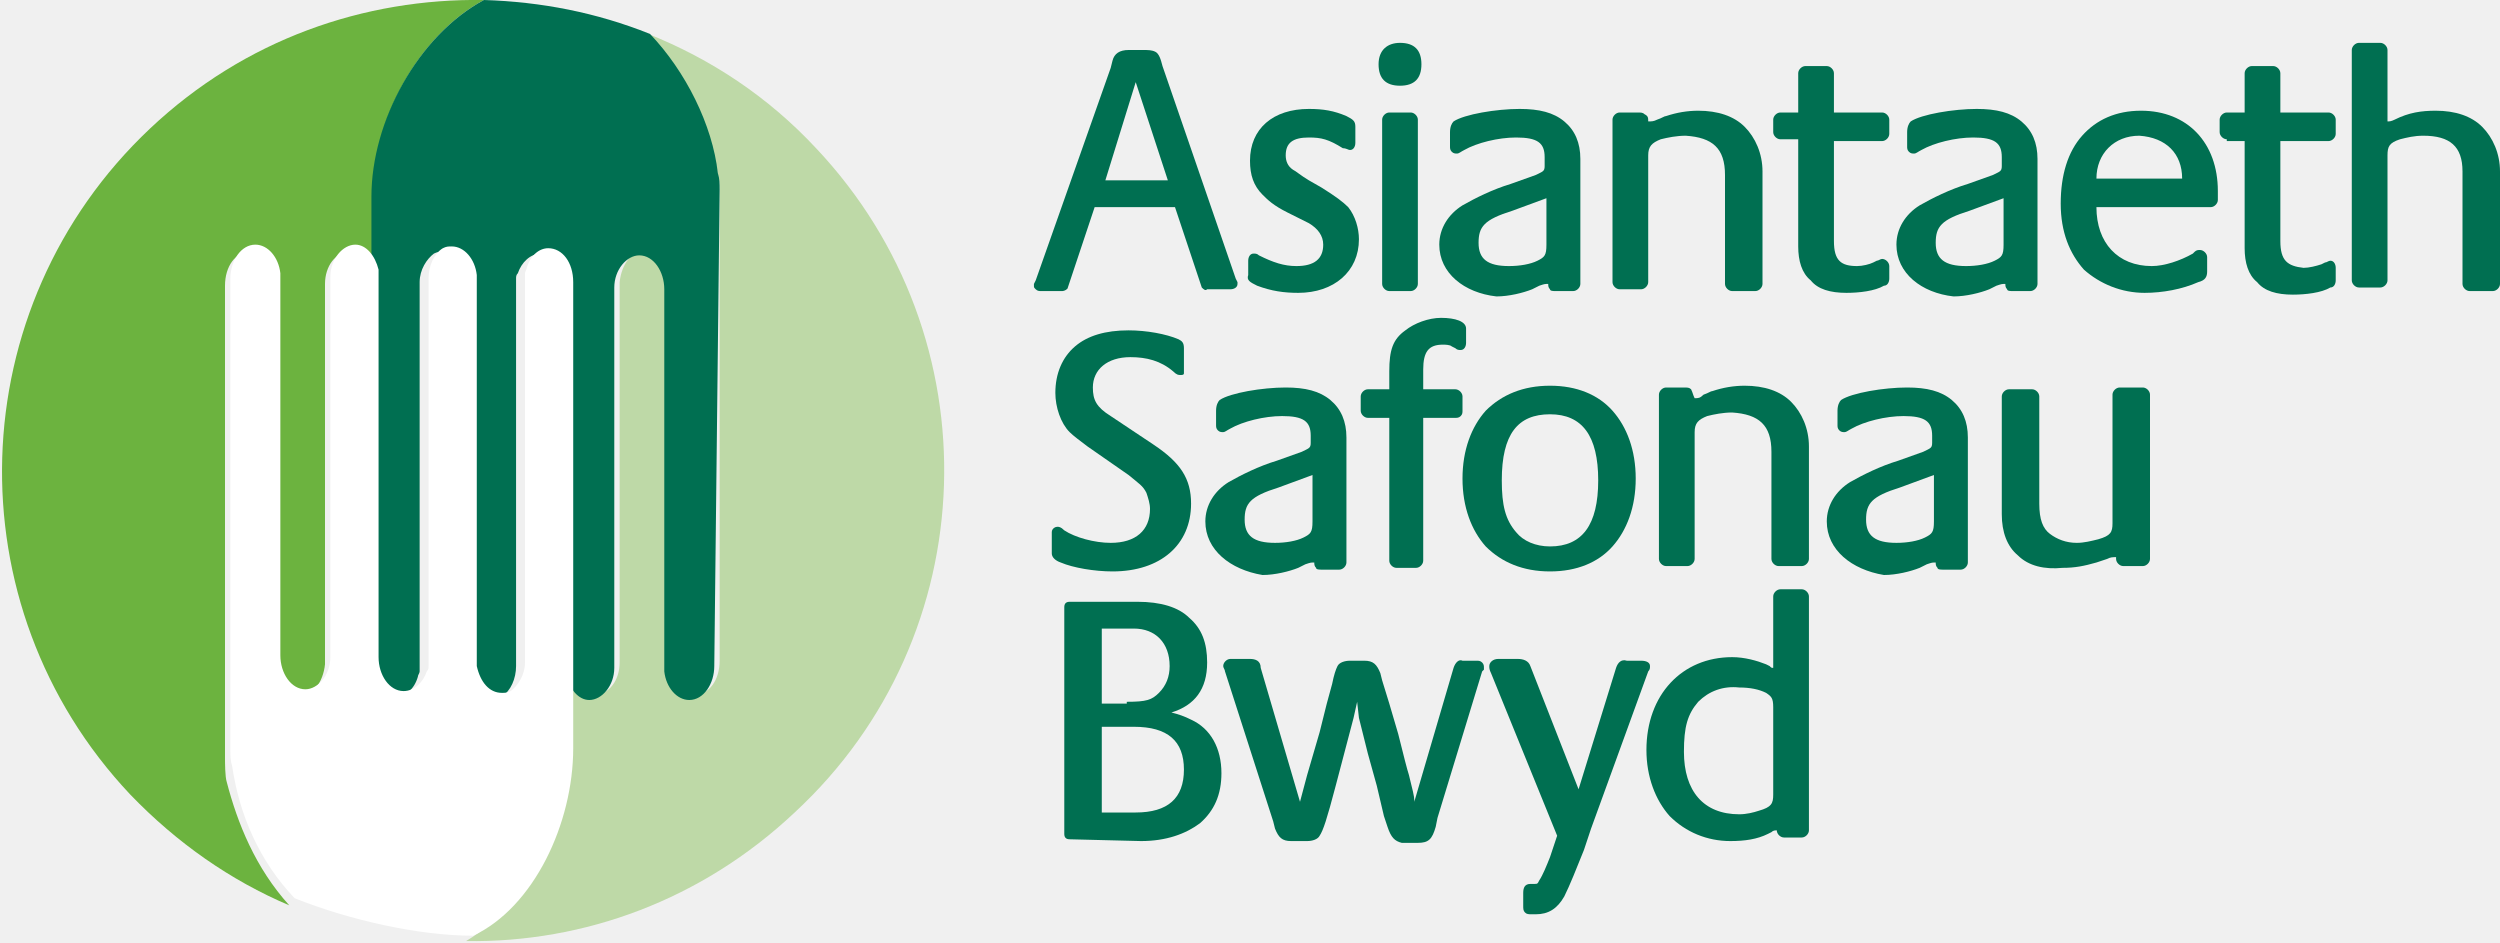
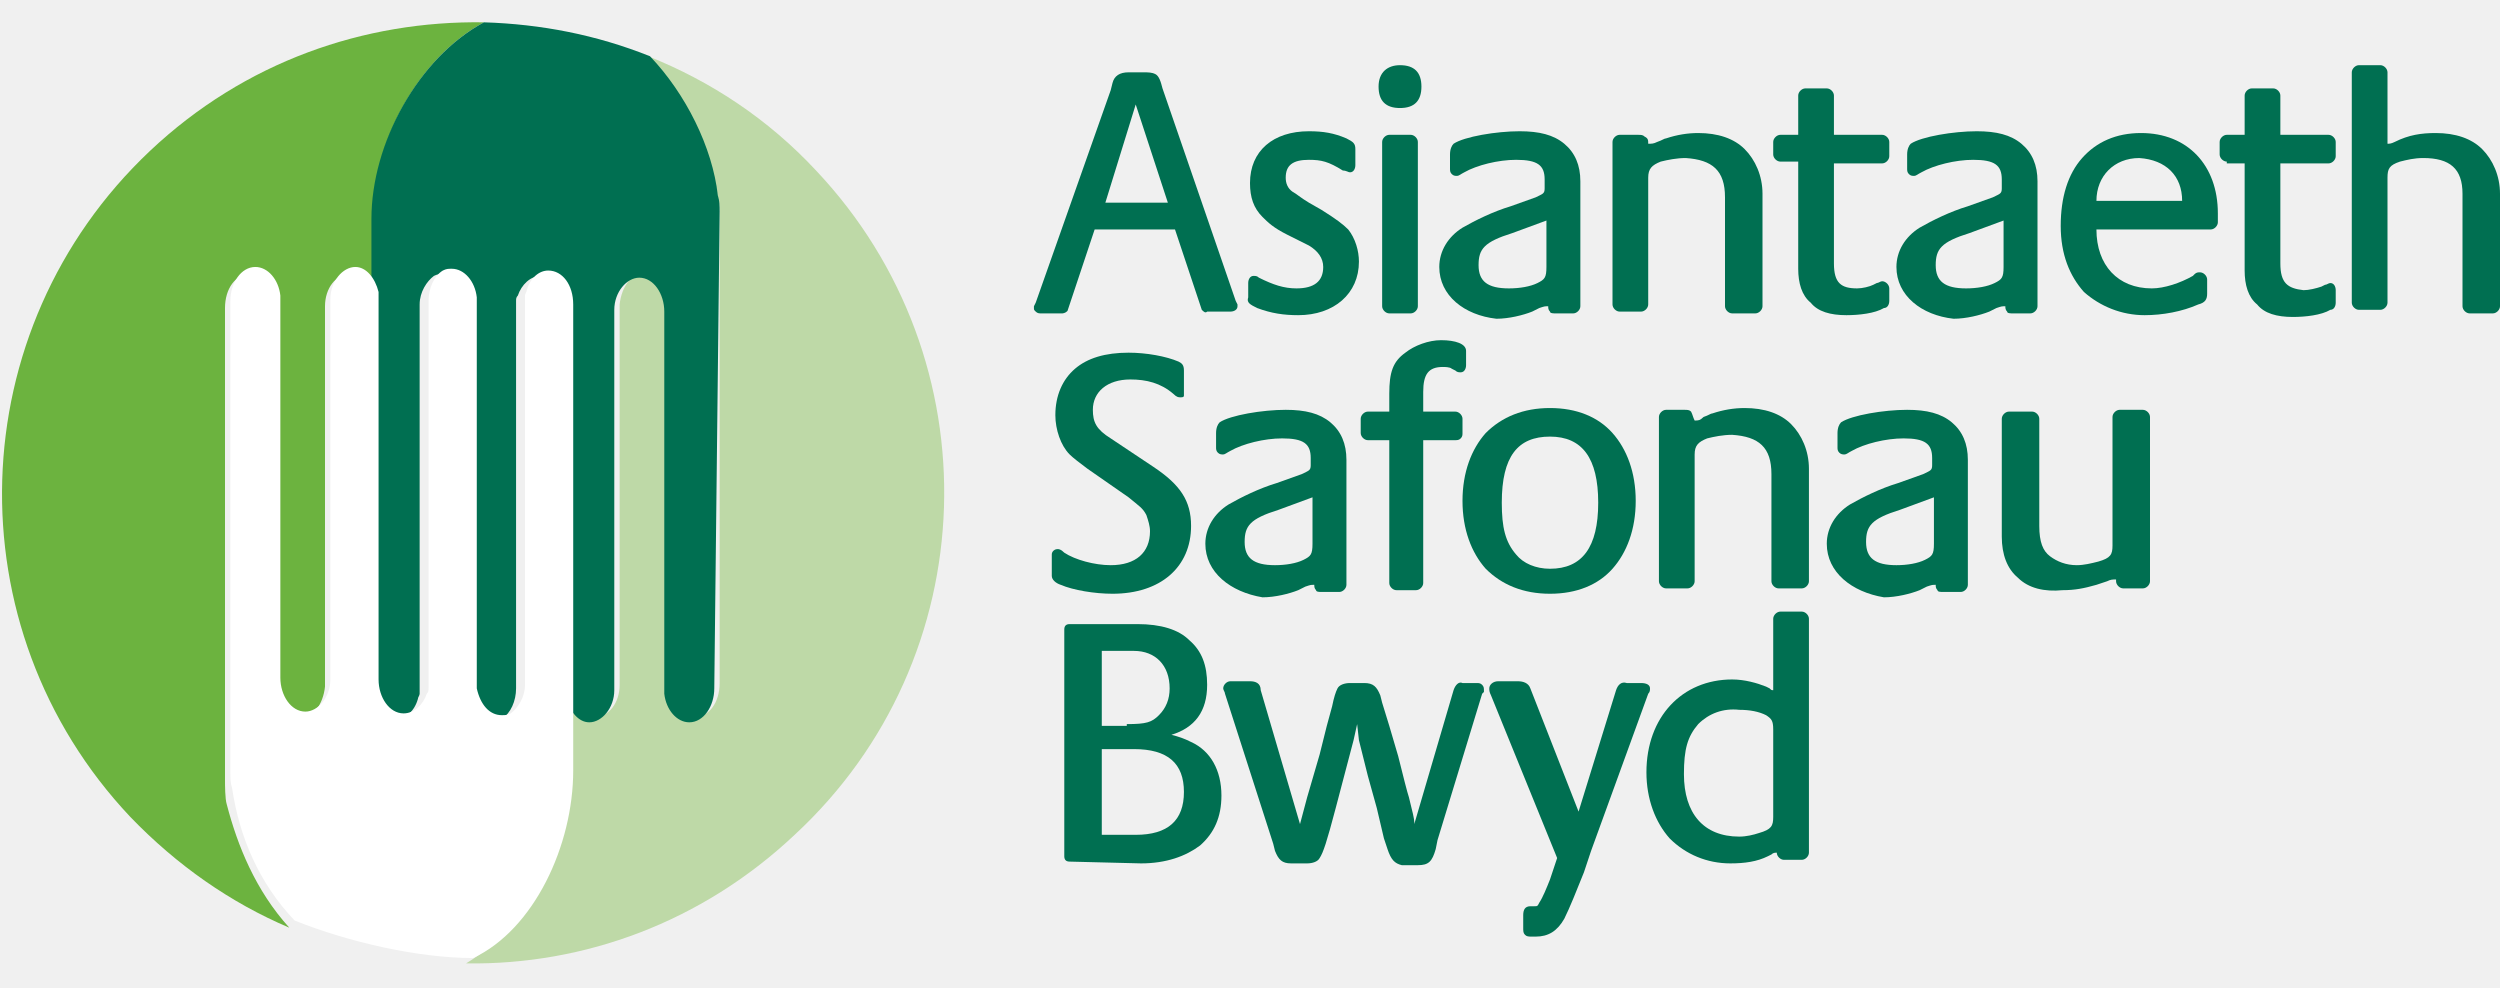
- <svg xmlns="http://www.w3.org/2000/svg" version="1.1" id="Layer_1" x="0px" y="0px" viewBox="0 0 140 52.8" style="enable-background:new 0 0 140 52.8;" xml:space="preserve">
+ <svg xmlns="http://www.w3.org/2000/svg" width="200px" height="79px" version="1.1" id="Layer_1" x="0px" y="0px" viewBox="0 0 140 52.8" style="enable-background:new 0 0 140 52.8;" xml:space="preserve">
  <path style="fill:#6CB33F;" d="M27.1,0C20.4-0.1,13.7,2.2,8.4,7.2c-10.6,10-11.1,26.7-1.1,37.3c2.6,2.7,5.6,4.8,8.9,6.2  c-1.9-2.1-2.9-4.6-3.5-6.9c-0.1-0.3-0.1-1.1-0.1-1.4l0-26.4c0-1.1,0.6-1.9,1.4-1.9c0.7,0,1.3,0.7,1.4,1.6l0,21.4  c0,1.1,0.6,1.9,1.4,1.9c0.7,0,1.3-0.8,1.4-1.8v0c0,0,0-0.1,0-0.1l0-21.2c0-1,0.6-1.8,1.4-1.8c0.6,0,1.2,0.6,1.3,1.4l0-4.4h0  C20.8,6.8,23.4,2,27.1,0z" />
  <path style="fill:#BED9A7;" d="M45.7,8.3c-2.7-2.9-5.9-5-9.4-6.4c2.1,2.1,3.5,5.2,3.9,7.9c0.1,0.3,0.1,0.5,0.1,0.8l0,26.4  c0,1.1-0.6,1.9-1.4,1.9c-0.7,0-1.3-0.7-1.4-1.6l0-21.4c0-1.1-0.6-1.9-1.4-1.9c-0.7,0-1.3,0.8-1.4,1.8v0c0,0,0,0.1,0,0.1l0,21.2  c0,1-0.6,1.8-1.4,1.8c-0.6,0-1.2-0.6-1.3-1.4l0,4.4l0,0c0,4-2.4,8.7-5.9,10.8c6.6,0.1,13.2-2.3,18.4-7.2  C55.2,35.6,55.7,18.9,45.7,8.3z" />
  <path style="fill:#006F51;" d="M40.3,10.6c0-0.3,0-0.6-0.1-0.9C39.9,7,38.4,4,36.4,1.9c-3-1.2-6.1-1.8-9.3-1.9  c-3.7,2-6.3,6.8-6.3,11l0,0l0,4.4l0,21.7c0,1.1,0.6,1.9,1.4,1.9c0.5,0,1-0.4,1.2-1.1c0,0,0,0,0,0c0-0.1,0.1-0.2,0.1-0.3  c0,0,0,0,0-0.1c0-0.1,0-0.2,0-0.3c0-0.1,0-0.1,0-0.2l0-20.8l0-0.4c0-0.7,0.4-1.3,0.8-1.6c0,0,0,0,0,0c0,0,0,0,0,0  c0.2-0.1,0.3-0.1,0.5-0.1c0.7,0,1.2,0.6,1.4,1.5l0,0.1c0,0.1,0,0.2,0,0.3l0,21.5c0.1,0.9,0.7,1.6,1.4,1.6c0.2,0,0.3,0,0.5-0.1  c0,0,0,0,0,0c0,0,0,0,0,0c0.5-0.3,0.8-1,0.8-1.7l0-21l0-0.3c0,0,0-0.1,0-0.1c0-0.1,0-0.2,0-0.2c0,0,0,0,0-0.1c0-0.1,0-0.2,0.1-0.3  l0,0c0.2-0.6,0.7-1.1,1.3-1.1c0.8,0,1.4,0.9,1.4,1.9l0,21.7c0.2,0.8,0.7,1.4,1.3,1.4c0.7,0,1.4-0.8,1.4-1.8l0-21.2c0,0,0-0.1,0-0.1  v0c0-1,0.7-1.8,1.4-1.8c0.8,0,1.4,0.9,1.4,1.9l0,21.4c0.1,0.9,0.7,1.6,1.4,1.6c0.8,0,1.4-0.9,1.4-1.9L40.3,10.6z" />
  <path style="fill:#FFFFFF;" d="M32.1,41.9l0-4.4l0-21.7c0-1.1-0.6-1.9-1.4-1.9c-0.5,0-1,0.4-1.2,1.1c0,0,0,0,0,0  c0,0.1-0.1,0.2-0.1,0.3c0,0,0,0,0,0.1c0,0.1,0,0.2,0,0.3c0,0.1,0,0.1,0,0.2l0,20.8l0,0.4c0,0.7-0.4,1.3-0.8,1.6c0,0,0,0,0,0  c0,0,0,0,0,0c-0.2,0.1-0.3,0.1-0.5,0.1c-0.7,0-1.2-0.6-1.4-1.5l0-0.1c0-0.1,0-0.2,0-0.3l0-21.5c-0.1-0.9-0.7-1.6-1.4-1.6  c-0.2,0-0.3,0-0.5,0.1c0,0,0,0,0,0c0,0,0,0,0,0c-0.5,0.3-0.8,1-0.8,1.7l0,21l0,0.3c0,0,0,0.1,0,0.1c0,0.1,0,0.2,0,0.2c0,0,0,0,0,0.1  c0,0.1,0,0.2-0.1,0.3l0,0c-0.2,0.6-0.7,1.1-1.3,1.1c-0.8,0-1.4-0.9-1.4-1.9l0-21.7c-0.2-0.8-0.7-1.4-1.3-1.4c-0.7,0-1.4,0.8-1.4,1.8  l0,21.2c0,0,0,0.1,0,0.1v0c0,1-0.7,1.8-1.4,1.8c-0.8,0-1.4-0.9-1.4-1.9l0-21.4c-0.1-0.9-0.7-1.6-1.4-1.6c-0.8,0-1.4,0.9-1.4,1.9  l0,26.4c0,0.3,0,0.6,0.1,0.9c0.4,2.7,1.5,5.3,3.5,7.4c3,1.2,6.9,2.1,10,2.1C29.9,50.8,32.1,46.1,32.1,41.9L32.1,41.9z" />
  <g>
    <g>
      <path style="fill:#006F51;" d="M67.3,16.1l-1.5-4.5h-4.5l-1.5,4.5l0,0c0,0.1-0.2,0.2-0.3,0.2l0,0h-1.2c-0.1,0-0.2,0-0.3-0.1l0,0    c-0.1-0.1-0.1-0.1-0.1-0.2l0,0c0,0,0,0,0-0.1l0,0v0l0,0l0.1-0.2l4.2-11.9l0.1-0.4c0.1-0.4,0.4-0.6,0.9-0.6l0,0h0.8    c0.3,0,0.5,0,0.7,0.1l0,0c0.2,0.1,0.3,0.4,0.4,0.8l0,0l4.1,11.9l0.1,0.2c0,0.1,0,0.1,0,0.1l0,0c0,0.2-0.2,0.3-0.4,0.3l0,0h-1.3h0    l0,0C67.5,16.3,67.4,16.2,67.3,16.1L67.3,16.1z M61.9,10.1h3.5l-1.8-5.5L61.9,10.1L61.9,10.1z" />
    </g>
    <g>
      <path style="fill:#006F51;" d="M72.1,11.9c-0.8-0.4-1.1-0.7-1.4-1l0,0C70.2,10.4,70,9.8,70,9l0,0c0-1.8,1.3-2.9,3.3-2.9l0,0    c0.8,0,1.4,0.1,2.1,0.4l0,0c0.4,0.2,0.5,0.3,0.5,0.6l0,0V8c0,0.2-0.1,0.4-0.3,0.4l0,0c-0.1,0-0.2-0.1-0.4-0.1l0,0    c-0.8-0.5-1.2-0.6-1.9-0.6l0,0c-0.9,0-1.3,0.3-1.3,1l0,0c0,0.3,0.1,0.6,0.4,0.8l0,0c0.2,0.1,0.4,0.3,0.9,0.6l0,0l0.7,0.4    c0.8,0.5,1.2,0.8,1.5,1.1l0,0c0.4,0.5,0.6,1.2,0.6,1.8l0,0c0,1.8-1.4,3-3.4,3l0,0c-0.8,0-1.5-0.1-2.3-0.4l0,0    c-0.4-0.2-0.6-0.3-0.5-0.6l0,0v-0.8c0-0.2,0.1-0.4,0.3-0.4l0,0c0.1,0,0.2,0,0.3,0.1l0,0c0.8,0.4,1.4,0.6,2.1,0.6l0,0    c1,0,1.5-0.4,1.5-1.2l0,0c0-0.5-0.3-0.9-0.8-1.2l0,0l-0.6-0.3L72.1,11.9" />
    </g>
    <g>
      <path style="fill:#006F51;" d="M77.8,16.3c-0.2,0-0.4-0.2-0.4-0.4l0,0V6.7c0-0.2,0.2-0.4,0.4-0.4l0,0H79c0.2,0,0.4,0.2,0.4,0.4    l0,0v9.2c0,0.2-0.2,0.4-0.4,0.4l0,0H77.8L77.8,16.3z M78.4,2.4c0.4,0,0.7,0.1,0.9,0.3l0,0c0.2,0.2,0.3,0.5,0.3,0.9l0,0    c0,0.4-0.1,0.7-0.3,0.9l0,0c-0.2,0.2-0.5,0.3-0.9,0.3l0,0h0l0,0c-0.4,0-0.7-0.1-0.9-0.3l0,0c-0.2-0.2-0.3-0.5-0.3-0.9l0,0    C77.2,2.8,77.7,2.4,78.4,2.4L78.4,2.4" />
    </g>
    <g>
      <path style="fill:#006F51;" d="M80.6,13.7c0-0.9,0.5-1.7,1.3-2.2l0,0c0.7-0.4,1.7-0.9,2.7-1.2l0,0L86,9.8c0.4-0.2,0.5-0.2,0.5-0.5    l0,0V8.8c0-0.8-0.4-1.1-1.6-1.1l0,0c-1,0-2.2,0.3-2.9,0.7l0,0c-0.2,0.1-0.3,0.2-0.4,0.2l0,0c-0.1,0-0.2,0-0.3-0.1l0,0    c-0.1-0.1-0.1-0.2-0.1-0.3l0,0V7.4c0-0.3,0.1-0.5,0.2-0.6l0,0c0.6-0.4,2.4-0.7,3.7-0.7l0,0c1.1,0,1.9,0.2,2.5,0.7l0,0    c0.6,0.5,0.9,1.2,0.9,2.1l0,0v7c0,0.2-0.2,0.4-0.4,0.4l0,0h-1c-0.1,0-0.3,0-0.3-0.1l0,0c-0.1-0.1-0.1-0.2-0.1-0.3l0,0v0    c-0.2,0-0.2,0-0.5,0.1l0,0l-0.4,0.2c-0.5,0.2-1.3,0.4-2,0.4l0,0C82,16.4,80.6,15.3,80.6,13.7L80.6,13.7z M84.7,11.8L84.7,11.8    c-1.6,0.5-1.9,0.9-1.9,1.8l0,0c0,0.9,0.5,1.3,1.7,1.3l0,0c0.6,0,1.2-0.1,1.6-0.3l0,0c0.4-0.2,0.5-0.3,0.5-0.9l0,0l0-2.6L84.7,11.8    " />
    </g>
    <g>
      <path style="fill:#006F51;" d="M92.3,6.8c0.2,0,0.3,0,0.5-0.1l0,0c0.3-0.1,0.4-0.2,0.5-0.2l0,0c0.6-0.2,1.2-0.3,1.8-0.3l0,0    c1.1,0,2,0.3,2.6,0.9l0,0c0.6,0.6,1,1.5,1,2.5l0,0v6.3c0,0.2-0.2,0.4-0.4,0.4l0,0h-1.3l0,0c-0.2,0-0.4-0.2-0.4-0.4l0,0V9.8    c0-1.5-0.7-2.1-2.2-2.2l0,0c-0.5,0-1,0.1-1.4,0.2l0,0c-0.5,0.2-0.7,0.4-0.7,0.9l0,0v7.1c0,0.2-0.2,0.4-0.4,0.4l0,0h-1.2    c-0.2,0-0.4-0.2-0.4-0.4l0,0V6.7c0-0.2,0.2-0.4,0.4-0.4l0,0h1c0.2,0,0.3,0,0.4,0.1l0,0C92.3,6.5,92.3,6.6,92.3,6.8L92.3,6.8    L92.3,6.8L92.3,6.8" />
    </g>
    <g>
      <path style="fill:#006F51;" d="M99.7,7.8c-0.2,0-0.4-0.2-0.4-0.4l0,0V6.7c0-0.2,0.2-0.4,0.4-0.4l0,0h1V4.1c0-0.2,0.2-0.4,0.4-0.4    l0,0h1.2c0.2,0,0.4,0.2,0.4,0.4l0,0v2.2h2.7c0.2,0,0.4,0.2,0.4,0.4l0,0v0.8c0,0.2-0.2,0.4-0.4,0.4l0,0h-2.7v5.6    c0,1.1,0.4,1.4,1.3,1.4l0,0c0.3,0,0.7-0.1,0.9-0.2l0,0l0.2-0.1c0.1,0,0.2-0.1,0.3-0.1l0,0c0.2,0,0.4,0.2,0.4,0.4l0,0v0.7    c0,0.2-0.1,0.4-0.3,0.4l0,0c-0.5,0.3-1.4,0.4-2.1,0.4l0,0c-0.9,0-1.6-0.2-2-0.7l0,0c-0.5-0.4-0.7-1.1-0.7-1.9l0,0l0-6H99.7" />
    </g>
    <g>
      <path style="fill:#006F51;" d="M106.2,13.7c0-0.9,0.5-1.7,1.3-2.2l0,0c0.7-0.4,1.7-0.9,2.7-1.2l0,0l1.4-0.5    c0.4-0.2,0.5-0.2,0.5-0.5l0,0V8.8c0-0.8-0.4-1.1-1.6-1.1l0,0c-1,0-2.2,0.3-2.9,0.7l0,0c-0.2,0.1-0.3,0.2-0.4,0.2l0,0    c-0.1,0-0.2,0-0.3-0.1l0,0c-0.1-0.1-0.1-0.2-0.1-0.3l0,0V7.4c0-0.3,0.1-0.5,0.2-0.6l0,0c0.6-0.4,2.4-0.7,3.7-0.7l0,0    c1.1,0,1.9,0.2,2.5,0.7l0,0c0.6,0.5,0.9,1.2,0.9,2.1l0,0v7c0,0.2-0.2,0.4-0.4,0.4l0,0h-1c-0.1,0-0.3,0-0.3-0.1l0,0    c-0.1-0.1-0.1-0.2-0.1-0.3l0,0v0c-0.2,0-0.2,0-0.5,0.1l0,0l-0.4,0.2c-0.5,0.2-1.3,0.4-2,0.4l0,0C107.6,16.4,106.2,15.3,106.2,13.7    L106.2,13.7z M110.3,11.8L110.3,11.8c-1.6,0.5-1.9,0.9-1.9,1.8l0,0c0,0.9,0.5,1.3,1.7,1.3l0,0c0.6,0,1.2-0.1,1.6-0.3l0,0    c0.4-0.2,0.5-0.3,0.5-0.9l0,0v-2.6L110.3,11.8" />
    </g>
    <g>
      <path style="fill:#006F51;" d="M116.7,15.1c-0.8-0.9-1.3-2.1-1.3-3.7l0,0c0-1.6,0.4-2.9,1.2-3.8l0,0c0.8-0.9,1.9-1.4,3.3-1.4l0,0    c2.6,0,4.3,1.8,4.3,4.5l0,0v0.5c0,0.2-0.2,0.4-0.4,0.4l0,0h-6.4v0c0,2,1.2,3.3,3.1,3.3l0,0c0.7,0,1.6-0.3,2.3-0.7l0,0l0.1-0.1    c0.1-0.1,0.2-0.1,0.3-0.1l0,0c0.2,0,0.4,0.2,0.4,0.4l0,0v0.8c0,0.3-0.1,0.5-0.5,0.6l0,0c-0.9,0.4-2,0.6-3,0.6l0,0    C118.8,16.4,117.6,15.9,116.7,15.1L116.7,15.1z M122.2,10C122.2,10,122.2,9.9,122.2,10L122.2,10c0-1.4-0.9-2.3-2.4-2.4l0,0    c-1.4,0-2.4,1-2.4,2.4l0,0H122.2L122.2,10z" />
    </g>
    <g>
      <path style="fill:#006F51;" d="M124.7,7.8c-0.2,0-0.4-0.2-0.4-0.4l0,0V6.7c0-0.2,0.2-0.4,0.4-0.4l0,0h1V4.1c0-0.2,0.2-0.4,0.4-0.4    l0,0h1.2c0.2,0,0.4,0.2,0.4,0.4l0,0v2.2h2.7c0.2,0,0.4,0.2,0.4,0.4l0,0v0.8c0,0.2-0.2,0.4-0.4,0.4l0,0l-2.7,0v5.6    c0,1.1,0.4,1.4,1.3,1.5l0,0c0.3,0,0.7-0.1,1-0.2l0,0l0.2-0.1c0.1,0,0.2-0.1,0.3-0.1l0,0c0.2,0,0.3,0.2,0.3,0.4l0,0v0.7    c0,0.2-0.1,0.4-0.3,0.4l0,0c-0.5,0.3-1.4,0.4-2.1,0.4l0,0c-0.9,0-1.6-0.2-2-0.7l0,0c-0.5-0.4-0.7-1.1-0.7-1.9l0,0v-6H124.7" />
    </g>
    <g>
      <path style="fill:#006F51;" d="M138.3,16.3c-0.2,0-0.4-0.2-0.4-0.4l0,0V9.6c0-1.4-0.7-2-2.2-2l0,0c-0.5,0-0.9,0.1-1.3,0.2l0,0    c-0.6,0.2-0.7,0.4-0.7,0.9l0,0v7c0,0.2-0.2,0.4-0.4,0.4l0,0h-1.2c-0.2,0-0.4-0.2-0.4-0.4l0,0V2.8c0-0.2,0.2-0.4,0.4-0.4l0,0h1.2    c0.2,0,0.4,0.2,0.4,0.4l0,0v4c0.1,0,0.2,0,0.4-0.1l0,0c0.8-0.4,1.5-0.5,2.3-0.5l0,0c1.1,0,2,0.3,2.6,0.9l0,0c0.6,0.6,1,1.5,1,2.5    l0,0v6.3c0,0.2-0.2,0.4-0.4,0.4l0,0H138.3L138.3,16.3z" />
    </g>
    <g>
      <path style="fill:#006F51;" d="M59.2,29.5c0.1,0,0.2,0,0.4,0.2l0,0c0.6,0.4,1.7,0.7,2.6,0.7l0,0c1.4,0,2.2-0.7,2.2-1.9l0,0    c0-0.3-0.1-0.6-0.2-0.9l0,0c-0.2-0.4-0.4-0.5-1-1l0,0L60.9,25c-0.4-0.3-0.8-0.6-1-0.8l0,0c-0.5-0.5-0.8-1.4-0.8-2.2l0,0    c0-1.1,0.4-2,1.1-2.6l0,0c0.7-0.6,1.7-0.9,3-0.9l0,0c1,0,2.1,0.2,2.8,0.5l0,0c0.2,0.1,0.3,0.2,0.3,0.5l0,0v1.1c0,0.1,0,0.2,0,0.3    l0,0c0,0.1-0.1,0.1-0.2,0.1l0,0c-0.1,0-0.2,0-0.4-0.2l0,0C65,20.2,64.2,20,63.3,20l0,0c-1.3,0-2.1,0.7-2.1,1.7l0,0    c0,0.7,0.2,1.1,1,1.6l0,0l2.4,1.6c1.5,1,2.1,1.9,2.1,3.3l0,0c0,2.3-1.7,3.8-4.4,3.8l0,0c-1,0-2.2-0.2-2.9-0.5l0,0    c-0.3-0.1-0.5-0.3-0.5-0.5l0,0v-1.2C58.9,29.6,59.1,29.5,59.2,29.5L59.2,29.5" />
    </g>
    <g>
      <path style="fill:#006F51;" d="M67.5,29.2c0-0.9,0.5-1.7,1.3-2.2l0,0c0.7-0.4,1.7-0.9,2.7-1.2l0,0l1.4-0.5    c0.4-0.2,0.5-0.2,0.5-0.5l0,0l0-0.4c0-0.8-0.4-1.1-1.6-1.1l0,0c-1,0-2.2,0.3-2.9,0.7l0,0c-0.2,0.1-0.3,0.2-0.4,0.2l0,0    c-0.1,0-0.2,0-0.3-0.1l0,0c-0.1-0.1-0.1-0.2-0.1-0.3l0,0v-0.8c0-0.3,0.1-0.5,0.2-0.6l0,0c0.6-0.4,2.4-0.7,3.7-0.7l0,0    c1.1,0,1.9,0.2,2.5,0.7l0,0c0.6,0.5,0.9,1.2,0.9,2.1l0,0v7c0,0.2-0.2,0.4-0.4,0.4l0,0h-1c-0.1,0-0.3,0-0.3-0.1l0,0    c-0.1-0.1-0.1-0.2-0.1-0.3l0,0v0c-0.2,0-0.2,0-0.5,0.1l0,0l-0.4,0.2c-0.5,0.2-1.3,0.4-2,0.4l0,0C68.9,31.9,67.5,30.8,67.5,29.2    L67.5,29.2z M71.6,27.3L71.6,27.3c-1.6,0.5-1.9,0.9-1.9,1.8l0,0c0,0.9,0.5,1.3,1.7,1.3l0,0c0.6,0,1.2-0.1,1.6-0.3l0,0    c0.4-0.2,0.5-0.3,0.5-0.9l0,0v-2.6L71.6,27.3" />
    </g>
    <g>
      <path style="fill:#006F51;" d="M78.2,31.8c-0.2,0-0.4-0.2-0.4-0.4l0,0v-8h-1.2c-0.2,0-0.4-0.2-0.4-0.4l0,0v-0.8    c0-0.2,0.2-0.4,0.4-0.4l0,0h1.2v-1c0-1.2,0.2-1.8,0.9-2.3l0,0c0.5-0.4,1.3-0.7,2-0.7l0,0c0.8,0,1.4,0.2,1.4,0.6l0,0v0.8    c0,0.2-0.1,0.4-0.3,0.4l0,0c-0.1,0-0.2,0-0.3-0.1l0,0l-0.2-0.1c-0.1-0.1-0.4-0.1-0.5-0.1l0,0c-0.8,0-1.1,0.4-1.1,1.4l0,0l0,1.1    l1.8,0c0.2,0,0.4,0.2,0.4,0.4l0,0V23c0,0.1,0,0.2-0.1,0.3l0,0c-0.1,0.1-0.2,0.1-0.3,0.1l0,0h-1.8v8c0,0.2-0.2,0.4-0.4,0.4l0,0    H78.2L78.2,31.8z" />
    </g>
    <g>
      <path style="fill:#006F51;" d="M86.8,21.6c1.5,0,2.7,0.5,3.5,1.4l0,0c0.8,0.9,1.3,2.2,1.3,3.8l0,0c0,1.6-0.5,2.9-1.3,3.8l0,0    c-0.8,0.9-2,1.4-3.5,1.4l0,0h0l0,0c-1.5,0-2.7-0.5-3.6-1.4l0,0c-0.8-0.9-1.3-2.2-1.3-3.8l0,0c0-1.6,0.5-2.9,1.3-3.8l0,0    C84.1,22.1,85.3,21.6,86.8,21.6L86.8,21.6 M84.9,29.8c0.4,0.5,1.1,0.8,1.9,0.8l0,0c1.8,0,2.7-1.2,2.7-3.7l0,0    c0-2.5-0.9-3.7-2.7-3.7l0,0c-1.8,0-2.7,1.1-2.7,3.7l0,0C84.1,28.3,84.3,29.1,84.9,29.8L84.9,29.8" />
    </g>
    <g>
      <path style="fill:#006F51;" d="M94.9,22.3c0.2,0,0.3,0,0.5-0.2l0,0c0.3-0.1,0.4-0.2,0.5-0.2l0,0c0.6-0.2,1.2-0.3,1.8-0.3l0,0    c1.1,0,2,0.3,2.6,0.9l0,0c0.6,0.6,1,1.5,1,2.5l0,0v6.3c0,0.2-0.2,0.4-0.4,0.4l0,0h-1.3l0,0c-0.2,0-0.4-0.2-0.4-0.4l0,0v-6    c0-1.5-0.7-2.1-2.2-2.2l0,0c-0.5,0-1,0.1-1.4,0.2l0,0c-0.5,0.2-0.7,0.4-0.7,0.9l0,0v7.1c0,0.2-0.2,0.4-0.4,0.4l0,0h-1.2    c-0.2,0-0.4-0.2-0.4-0.4l0,0v-9.2c0-0.2,0.2-0.4,0.4-0.4l0,0h1c0.2,0,0.3,0,0.4,0.1l0,0C94.8,22,94.8,22.1,94.9,22.3L94.9,22.3    L94.9,22.3L94.9,22.3" />
    </g>
    <g>
      <path style="fill:#006F51;" d="M102.3,29.2c0-0.9,0.5-1.7,1.3-2.2l0,0c0.7-0.4,1.7-0.9,2.7-1.2l0,0l1.4-0.5    c0.4-0.2,0.5-0.2,0.5-0.5l0,0l0-0.4c0-0.8-0.4-1.1-1.6-1.1l0,0c-1,0-2.2,0.3-2.9,0.7l0,0c-0.2,0.1-0.3,0.2-0.4,0.2l0,0    c-0.1,0-0.2,0-0.3-0.1l0,0c-0.1-0.1-0.1-0.2-0.1-0.3l0,0v-0.8c0-0.3,0.1-0.5,0.2-0.6l0,0c0.6-0.4,2.4-0.7,3.7-0.7l0,0    c1.1,0,1.9,0.2,2.5,0.7l0,0c0.6,0.5,0.9,1.2,0.9,2.1l0,0v7c0,0.2-0.2,0.4-0.4,0.4l0,0h-1c-0.1,0-0.3,0-0.3-0.1l0,0    c-0.1-0.1-0.1-0.2-0.1-0.3l0,0v0c-0.2,0-0.2,0-0.5,0.1l0,0l-0.4,0.2c-0.5,0.2-1.3,0.4-2,0.4l0,0C103.7,31.9,102.3,30.8,102.3,29.2    L102.3,29.2z M106.4,27.3L106.4,27.3c-1.6,0.5-1.9,0.9-1.9,1.8l0,0c0,0.9,0.5,1.3,1.7,1.3l0,0c0.6,0,1.2-0.1,1.6-0.3l0,0    c0.4-0.2,0.5-0.3,0.5-0.9l0,0v-2.6L106.4,27.3" />
    </g>
    <g>
      <path style="fill:#006F51;" d="M113,31.1c-0.6-0.5-0.9-1.3-0.9-2.3l0,0v-6.6c0-0.2,0.2-0.4,0.4-0.4l0,0h1.3c0.2,0,0.4,0.2,0.4,0.4    l0,0v6c0,0.9,0.2,1.4,0.6,1.7l0,0c0.4,0.3,0.9,0.5,1.5,0.5l0,0c0.4,0,0.8-0.1,1.2-0.2l0,0c0.7-0.2,0.8-0.4,0.8-0.9l0,0v-7.2    c0-0.2,0.2-0.4,0.4-0.4l0,0h1.3c0.2,0,0.4,0.2,0.4,0.4l0,0v9.2c0,0.2-0.2,0.4-0.4,0.4l0,0h-1.1c-0.2,0-0.4-0.2-0.4-0.4l0,0v-0.1    c-0.2,0-0.3,0-0.5,0.1l0,0l0,0l-0.6,0.2c-0.7,0.2-1.2,0.3-1.9,0.3l0,0C114.5,31.9,113.6,31.7,113,31.1L113,31.1z" />
    </g>
    <g>
      <path style="fill:#006F51;" d="M59.9,47c-0.2,0-0.3-0.1-0.3-0.3l0,0V34c0-0.2,0.1-0.3,0.3-0.3l0,0h3.8c1.3,0,2.3,0.3,2.9,0.9l0,0    c0.7,0.6,1,1.4,1,2.5l0,0c0,1.5-0.7,2.4-2,2.8l0,0c0,0,0,0,0,0l0,0c0.4,0.1,0.7,0.2,1.1,0.4l0,0c1.1,0.5,1.7,1.6,1.7,3l0,0    c0,1.2-0.4,2.1-1.2,2.8l0,0c-0.8,0.6-1.9,1-3.3,1l0,0L59.9,47L59.9,47z M63.6,45.5c1.8,0,2.7-0.8,2.7-2.4l0,0    c0-1.6-0.9-2.4-2.8-2.4l0,0h-1.8v4.8H63.6 M63.1,39.3c1.1,0,1.4-0.1,1.8-0.5l0,0c0.4-0.4,0.6-0.9,0.6-1.5l0,0c0-1.3-0.8-2.1-2-2.1    l0,0h-1.8v4.2H63.1" />
    </g>
    <g>
      <path style="fill:#006F51;" d="M77.7,46.3l-0.2-0.6L77.1,44l-0.5-1.8l-0.5-2L76,39.3l-0.2,0.9l-0.5,1.9L74.8,44    c-0.5,1.9-0.7,2.5-0.9,2.8l0,0c-0.1,0.2-0.4,0.3-0.7,0.3l0,0h-0.9c-0.5,0-0.7-0.2-0.9-0.7l0,0l-0.1-0.4l-2.7-8.4    c0-0.1-0.1-0.2-0.1-0.3l0,0c0-0.2,0.2-0.4,0.4-0.4l0,0h1.1c0.3,0,0.6,0.1,0.6,0.5l0,0l2.2,7.5l0,0l0.4-1.5l0.7-2.4l0.4-1.6    l0.3-1.1c0.1-0.5,0.2-0.8,0.3-1l0,0c0.1-0.2,0.4-0.3,0.7-0.3l0,0h0.8c0.5,0,0.7,0.2,0.9,0.7l0,0l0.1,0.4l0.4,1.3l0.5,1.7    c0.3,1.2,0.5,2,0.6,2.3l0,0c0.2,0.8,0.3,1.2,0.3,1.4l0,0c0,0,0,0.1,0,0.1l0,0l2.2-7.5c0.1-0.3,0.3-0.5,0.5-0.4l0,0h0.8    c0.1,0,0.2,0,0.3,0.1l0,0c0.1,0.1,0.1,0.2,0.1,0.3l0,0c0,0,0,0.1,0,0.1l0,0l-0.1,0.1l-2.5,8.2l-0.1,0.5c-0.2,0.7-0.4,0.9-1,0.9    l0,0h-0.8c0,0-0.1,0-0.1,0l0,0C78.1,47.1,77.9,46.9,77.7,46.3L77.7,46.3z M76,39.3L76,39.3L76,39.3L76,39.3L76,39.3z" />
    </g>
    <g>
      <path style="fill:#006F51;" d="M90.5,37.4c0.1-0.3,0.3-0.5,0.6-0.4l0,0h0.8c0.3,0,0.5,0.1,0.5,0.3l0,0c0,0.1,0,0.2-0.1,0.3l0,0    l-3.2,8.8l-0.4,1.2c-0.4,1-0.8,2-1.1,2.6l0,0c-0.4,0.7-0.9,1-1.6,1l0,0c0,0,0,0,0,0l0,0h-0.2c-0.2,0-0.3,0-0.4-0.1l0,0    c-0.1-0.1-0.1-0.2-0.1-0.4l0,0V50c0-0.3,0.1-0.5,0.4-0.5l0,0h0.2c0.2,0,0.2,0,0.3-0.2l0,0c0.2-0.3,0.4-0.8,0.6-1.3l0,0l0.4-1.2    l-3.7-9.1c-0.1-0.2-0.1-0.3-0.1-0.4l0,0c0-0.2,0.2-0.4,0.5-0.4l0,0h1.1c0.3,0,0.6,0.1,0.7,0.4l0,0l2.7,6.9L90.5,37.4" />
    </g>
    <g>
      <path style="fill:#006F51;" d="M93.5,45.7c-0.8-0.9-1.3-2.2-1.3-3.7l0,0c0-3.1,2-5.2,4.8-5.2l0,0c0.7,0,1.4,0.2,1.9,0.4l0,0    l0.2,0.1c0.1,0.1,0.1,0.1,0.2,0.1l0,0c0,0,0,0,0,0l0,0l0-4c0-0.2,0.2-0.4,0.4-0.4l0,0h1.2c0.2,0,0.4,0.2,0.4,0.4l0,0l0,13.1    c0,0.2-0.2,0.4-0.4,0.4l0,0h-1c-0.2,0-0.4-0.2-0.4-0.4l0,0v0c-0.1,0-0.2,0-0.3,0.1l0,0l-0.2,0.1c-0.6,0.3-1.3,0.4-2.1,0.4l0,0    C95.6,47.1,94.4,46.6,93.5,45.7L93.5,45.7z M95.1,39.3c-0.6,0.7-0.8,1.4-0.8,2.8l0,0c0,2.2,1.1,3.5,3.1,3.5l0,0    c0.4,0,0.8-0.1,1.1-0.2l0,0c0.7-0.2,0.8-0.4,0.8-0.9l0,0l0-4.9c0-0.5-0.1-0.6-0.4-0.8l0,0l0,0c-0.4-0.2-0.9-0.3-1.5-0.3l0,0    C96.5,38.4,95.7,38.7,95.1,39.3L95.1,39.3z" />
    </g>
  </g>
</svg>
